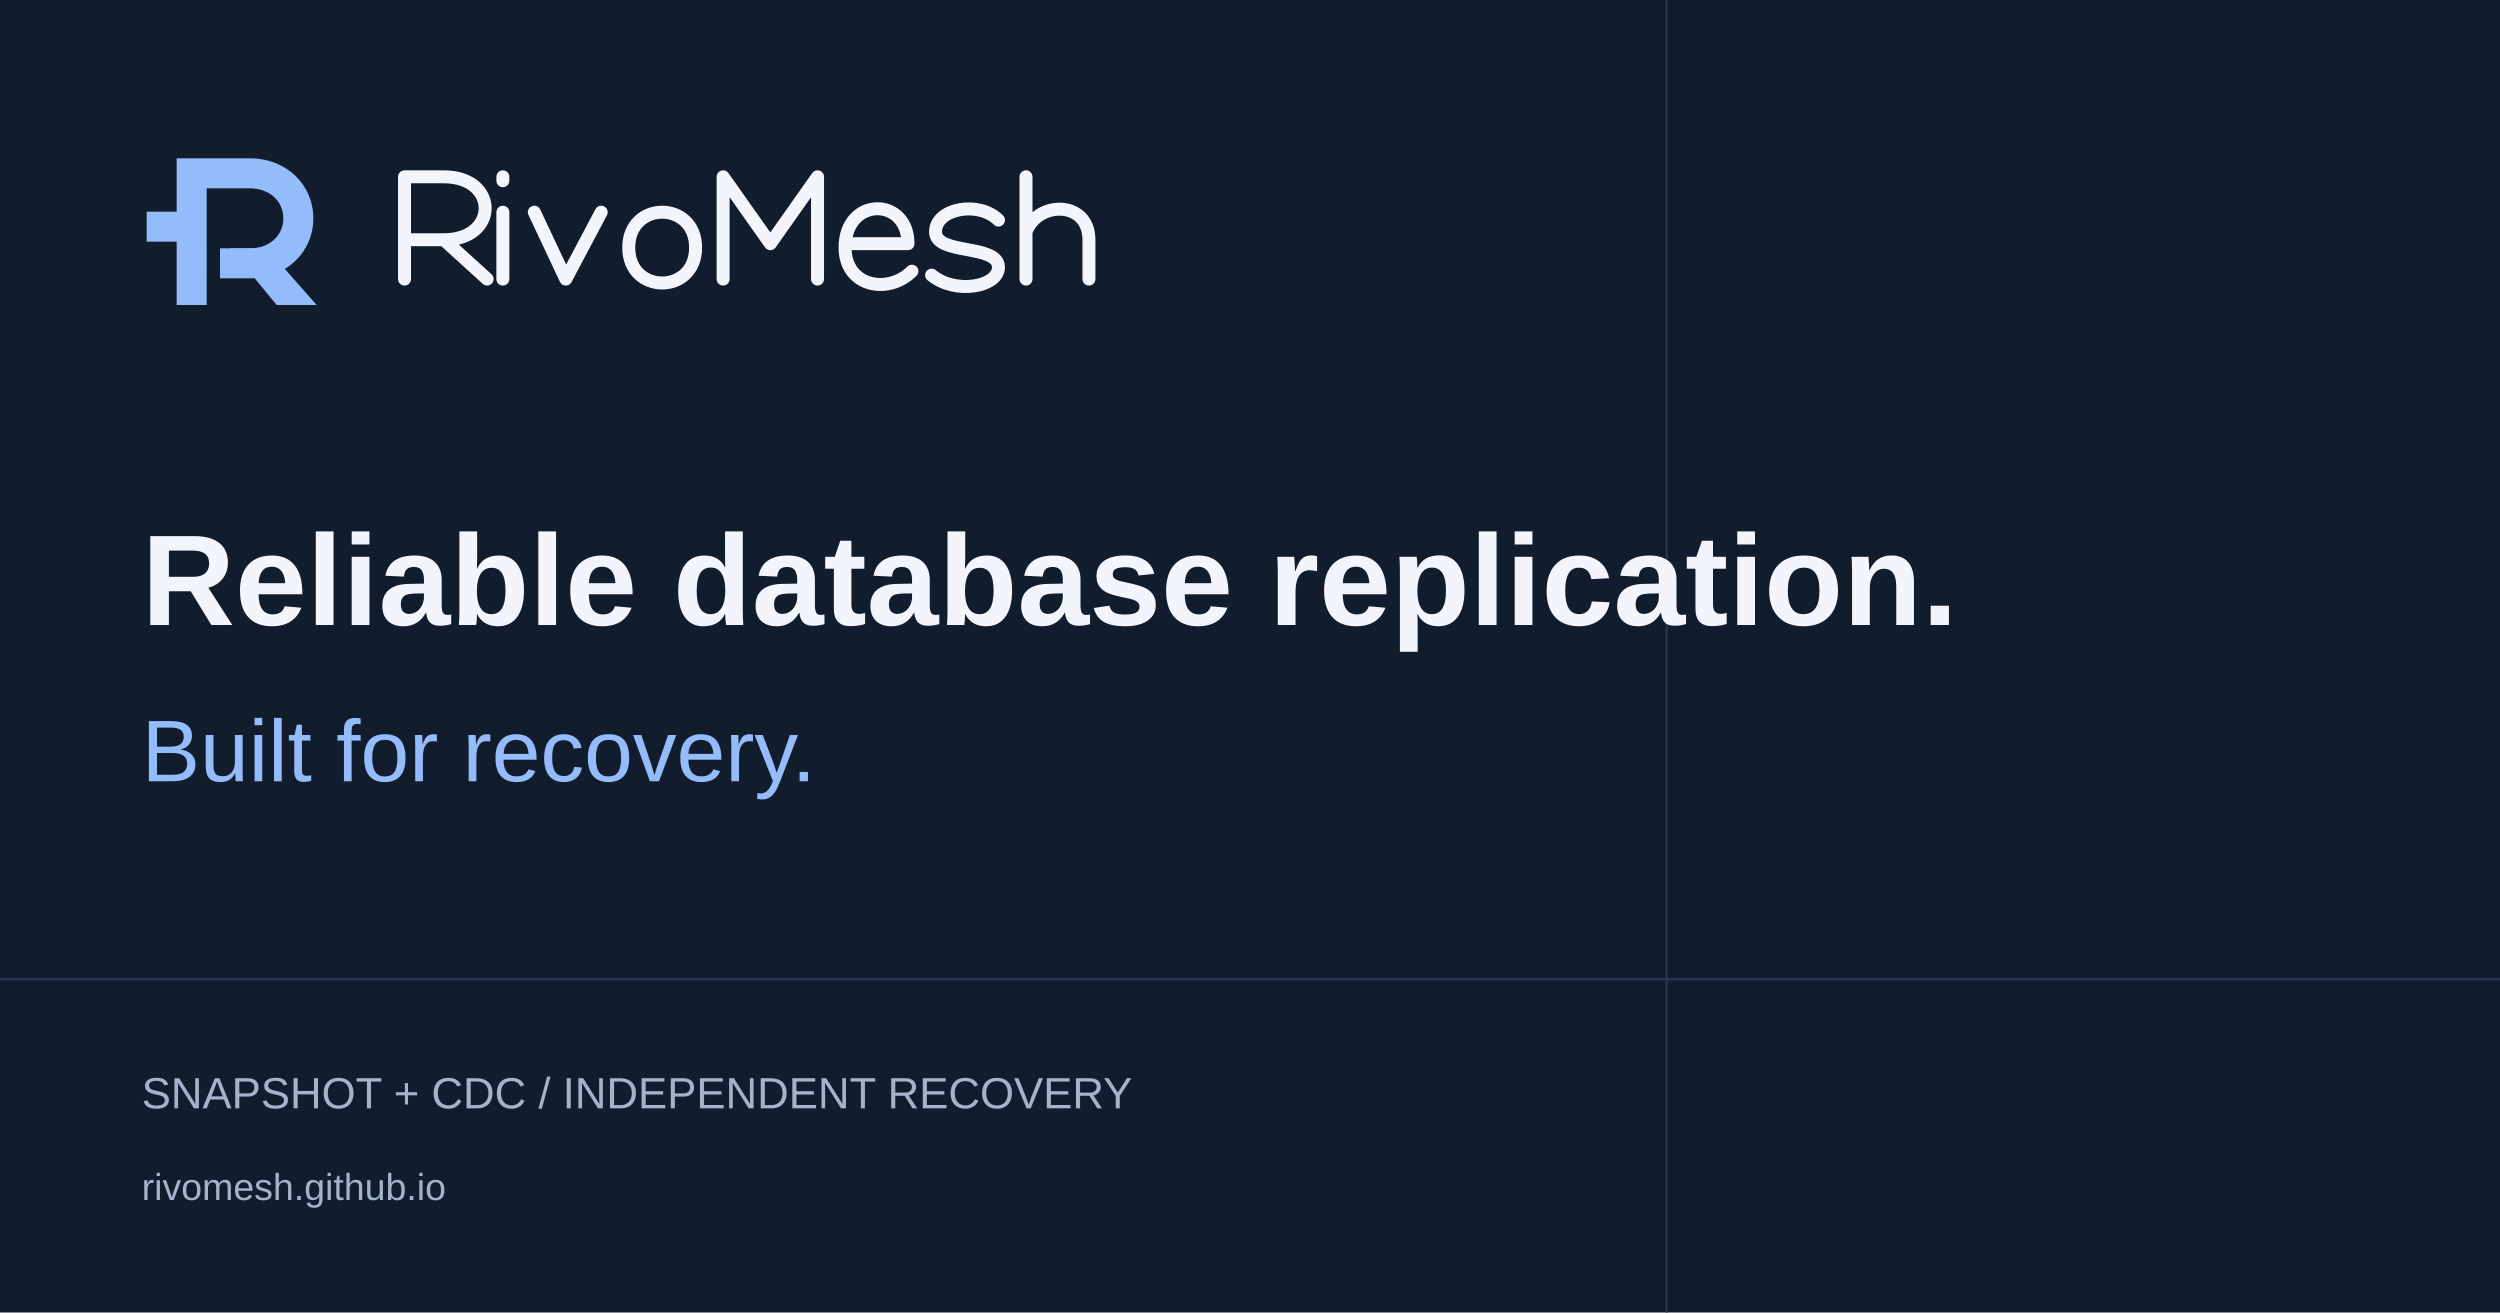
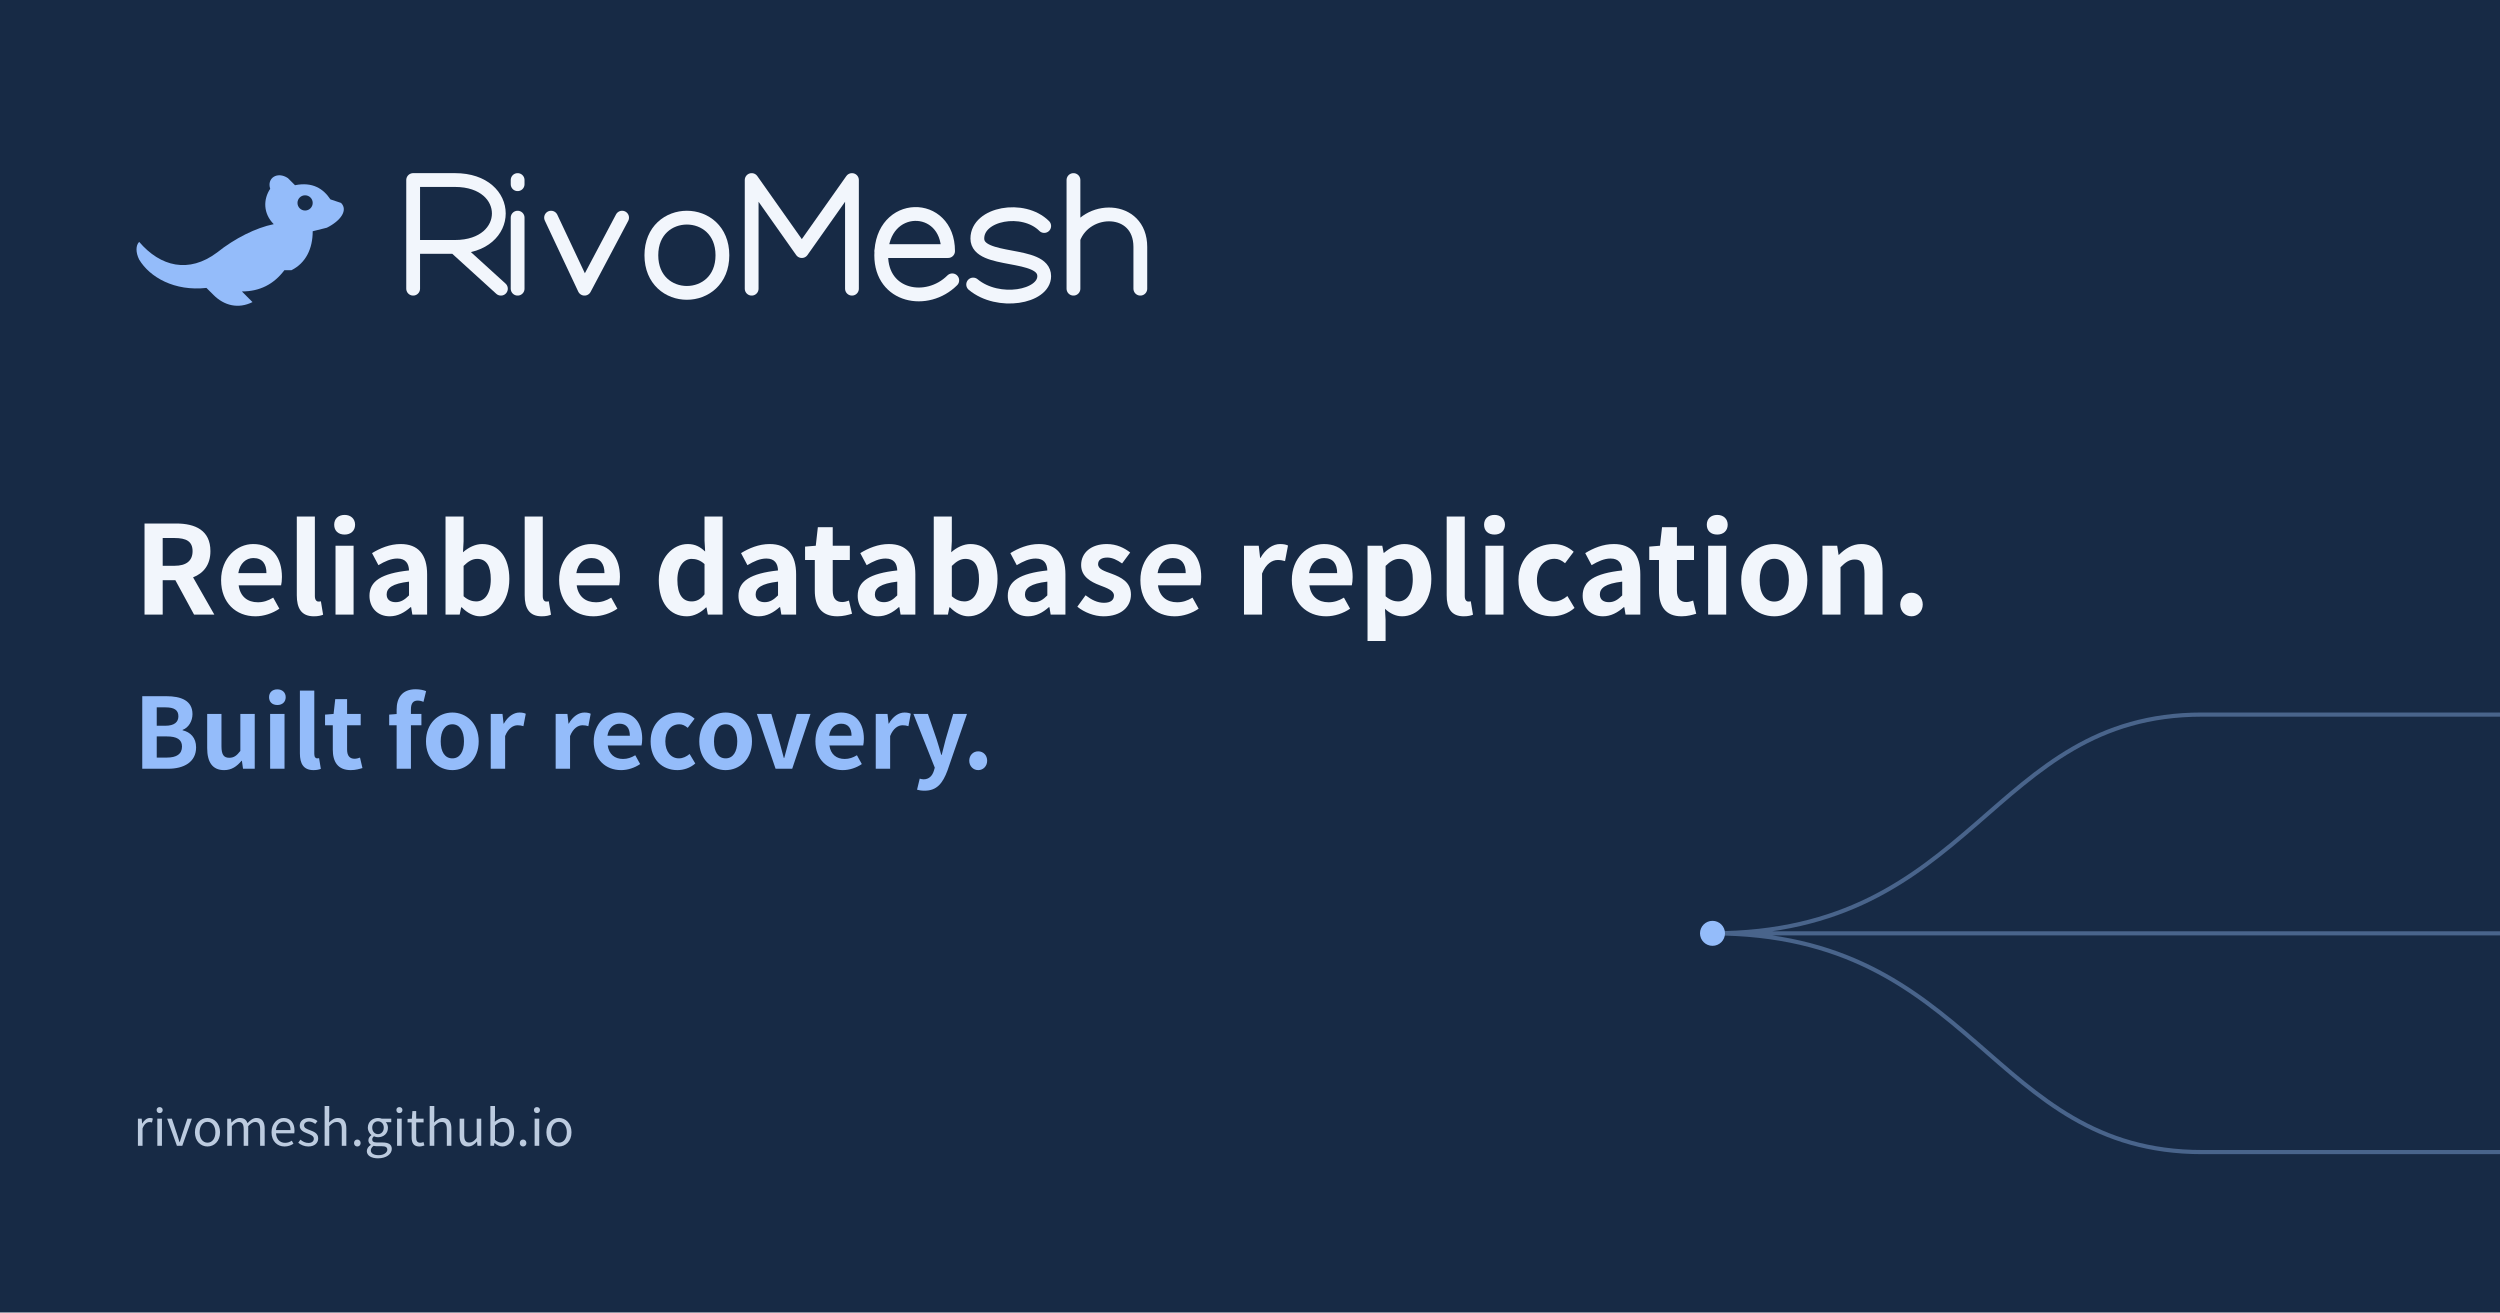
- <svg xmlns="http://www.w3.org/2000/svg" width="1200" height="630" viewBox="0 0 1200 630">
-   <rect width="1200" height="630" fill="#111c2d" />
-   <path d="M800 0v630M0 470h1200" stroke="#283951" />
-   <g transform="translate(64 60) scale(1.6)">
-     <g color="#94bcfa" fill="currentColor">
-       <path d="M13 10h22c11 0 19 8 19 18S46 46 35 46H26v-9h9c6 0 10-4 10-9s-4-9-10-9H22v35h-9V35H4v-9h9V10Z" />
-       <path d="M29 37h11l15 17H43L29 37Z" />
+ <svg xmlns="http://www.w3.org/2000/svg" width="1200" height="630" viewBox="0 0 1200 630" lang="en">
+   <rect width="1200" height="630" fill="#172a45" />
+   <path d="M822 448c126 0 133-105 235-105h143M822 448h378M822 448c126 0 133 105 235 105h143" stroke="#49648b" stroke-width="2" fill="none" />
+   <circle cx="822" cy="448" r="6" fill="#94bcfa" />
+   <g transform="translate(60 60) scale(1.7)">
+     <g fill="#94bcfa">
+       <path fill-rule="evenodd" d="M4 33C10 40 18 42 26 36C31 32 37 29 42 28C39 25 39 21 41 18C40 15 43 13 46 15L48 17C53 16 56 18 58 21L61 22C63 24 61 27 57 29L53 30C53 35 51 39 47 41L45 41C42 45 38 47 33 47L36 50C32 52 28 51 25 48L23 46C14 47 7 43 4 38C3 36 3 34 4 33ZM53 22A2.15 2.15 0 1 0 48.7 22A2.15 2.15 0 1 0 53 22Z" />
    </g>
    <g transform="translate(79 12) scale(1.18)">
      <g fill="none" stroke="#f2f6fc" stroke-width="3.3" stroke-linecap="round" stroke-linejoin="round">
        <path transform="translate(0 0)" d="M2 29V3h10c14 0 14 16 0 16H2m10 0 11 10" />
        <path transform="translate(23 0)" d="M4 12v17M4 3v1" />
        <path transform="translate(33 0)" d="m2 12 8 17 9-17" />
        <path transform="translate(56 0)" d="M20 21c0 12-17 12-17 0s17-12 17 0Z" />
        <path transform="translate(80 0)" d="M3 29V3l12 17L27 3v26" />
        <path transform="translate(111 0)" d="M3 20h16c0-12-16-12-16 1 0 10 11 12 17 6" />
        <path transform="translate(134 0)" d="M19 14c-5-5-16-3-16 3s16 3 16 9c0 5-11 7-17 2" />
        <path transform="translate(157 0)" d="M3 3v26m0-12c3-8 16-8 16 2v10" />
      </g>
    </g>
  </g>
-   <text x="68" y="300" font-family="system-ui,Arial,sans-serif" font-size="62" font-weight="600" fill="#f2f6fc">Reliable database replication.</text>
-   <text x="68" y="375" font-family="system-ui,Arial,sans-serif" font-size="42" fill="#94bcfa">Built for recovery.</text>
-   <text x="68" y="532" font-family="system-ui,Arial,sans-serif" font-size="21" fill="#a2b3ca">SNAPSHOT + CDC   /   INDEPENDENT RECOVERY</text>
-   <text x="68" y="576" font-family="system-ui,Arial,sans-serif" font-size="18" fill="#a2b3ca">rivomesh.github.io</text>
+   <g font-family="Noto Sans CJK SC, Noto Sans SC, PingFang SC, Arial, sans-serif">
+     <text x="64" y="295" font-size="59" font-weight="700" fill="#f2f6fc">Reliable database replication.</text>
+     <text x="64" y="369" font-size="47" font-weight="600" fill="#94bcfa">Built for recovery.</text>
+     <text x="64" y="550" font-size="24" fill="#bccbdf">rivomesh.github.io</text>
+   </g>
</svg>
